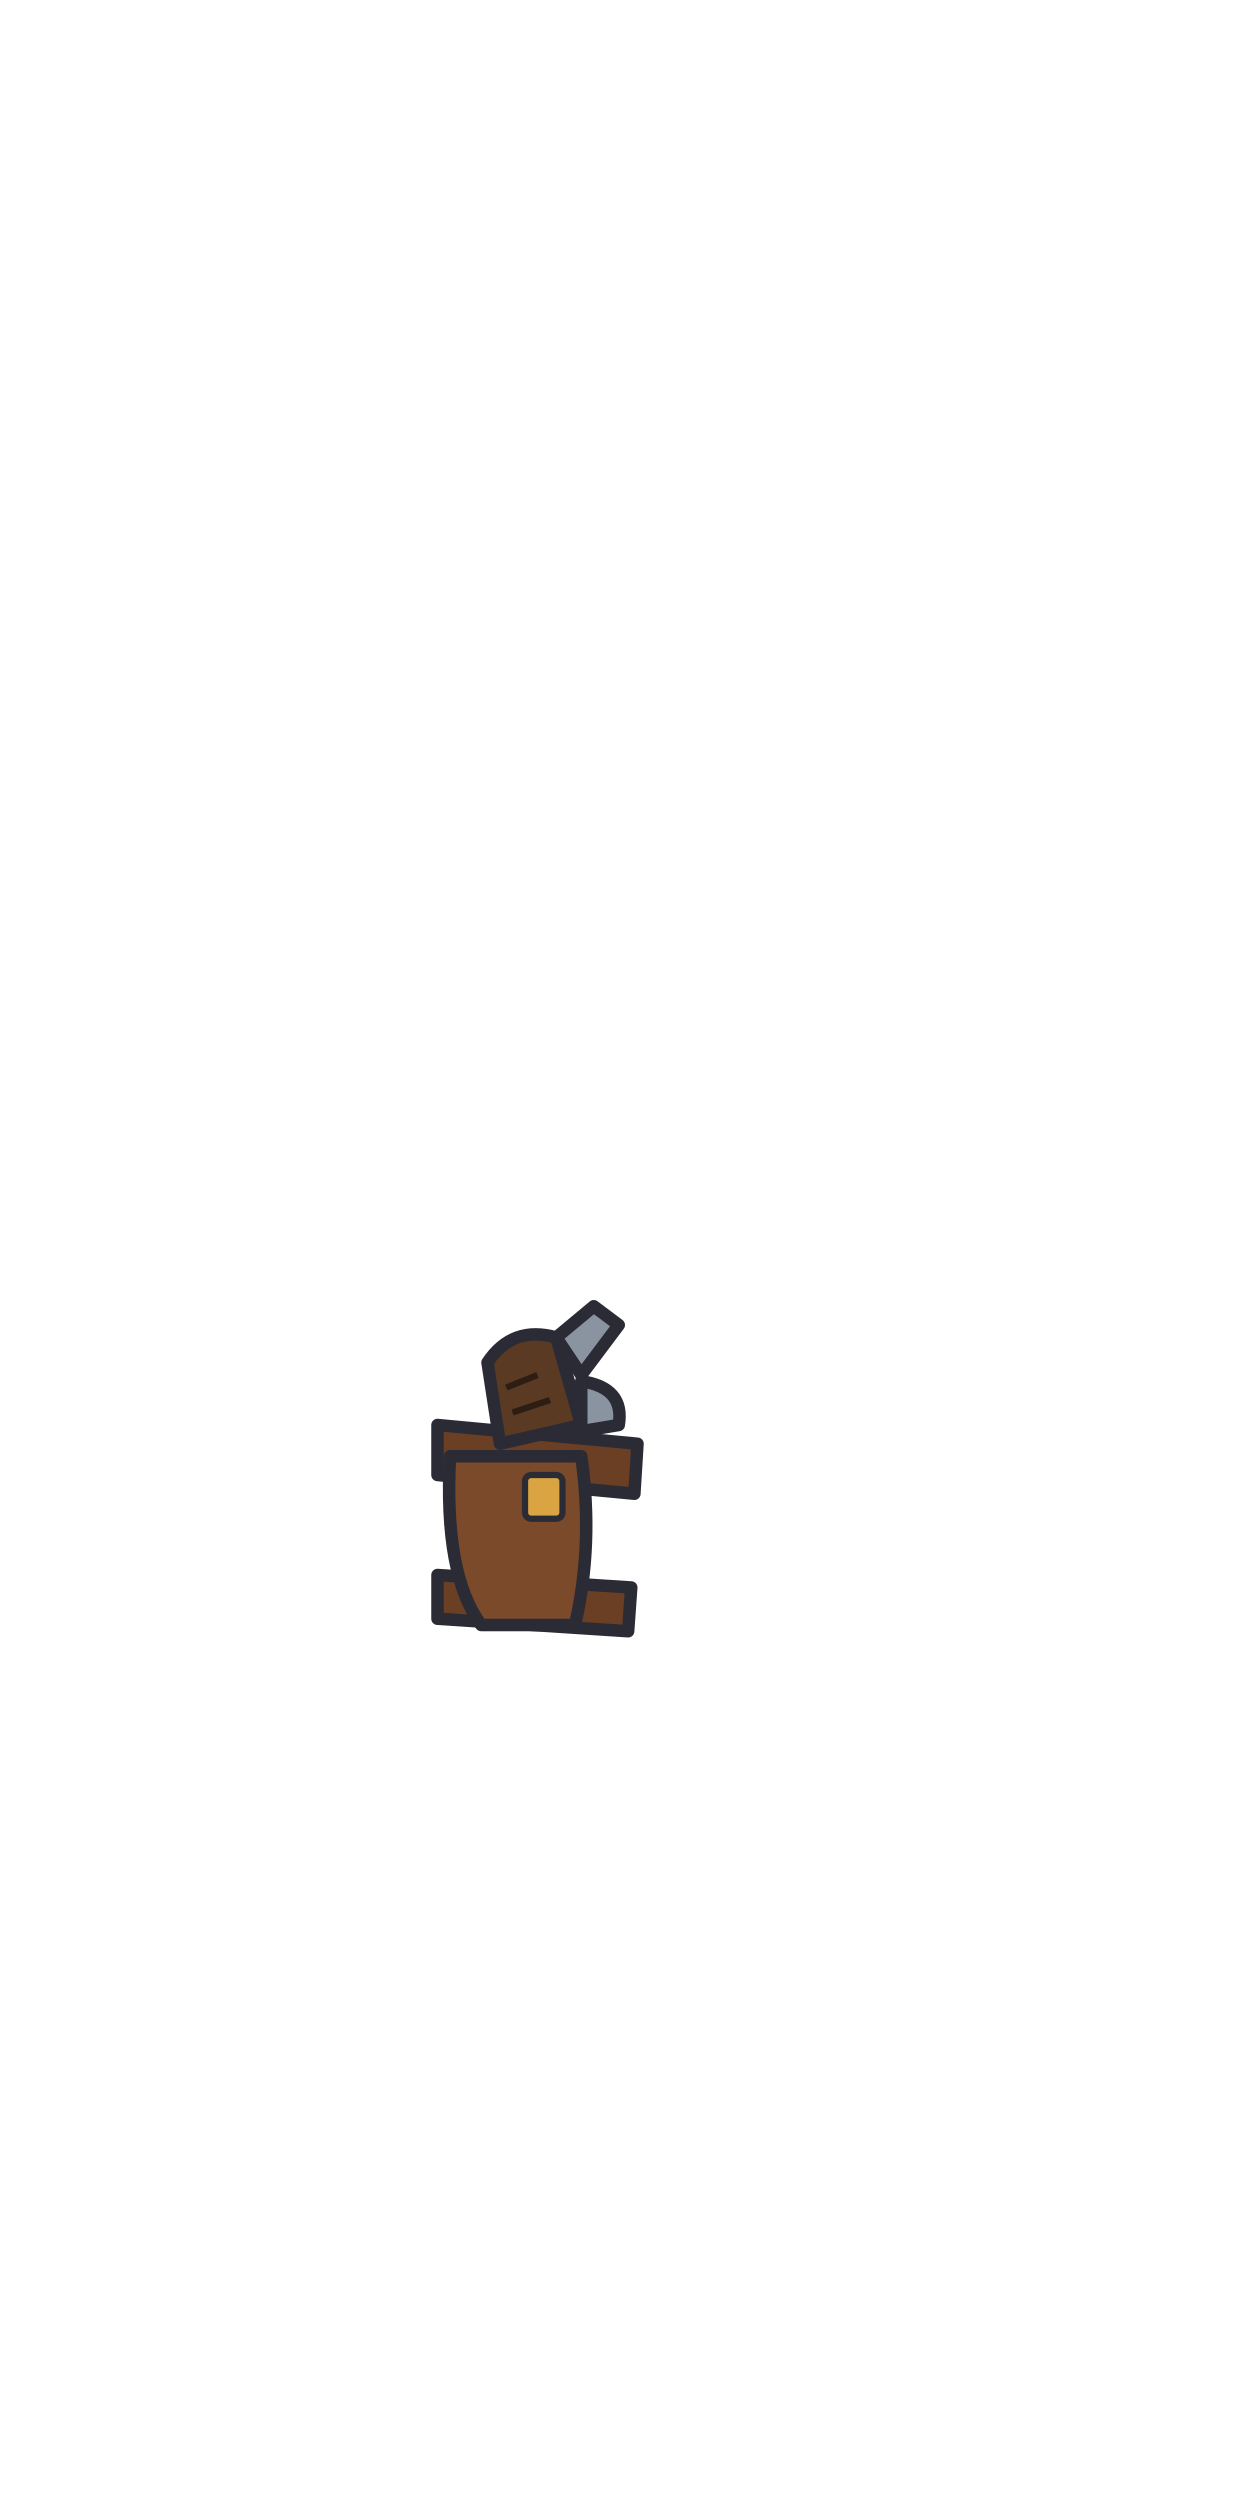
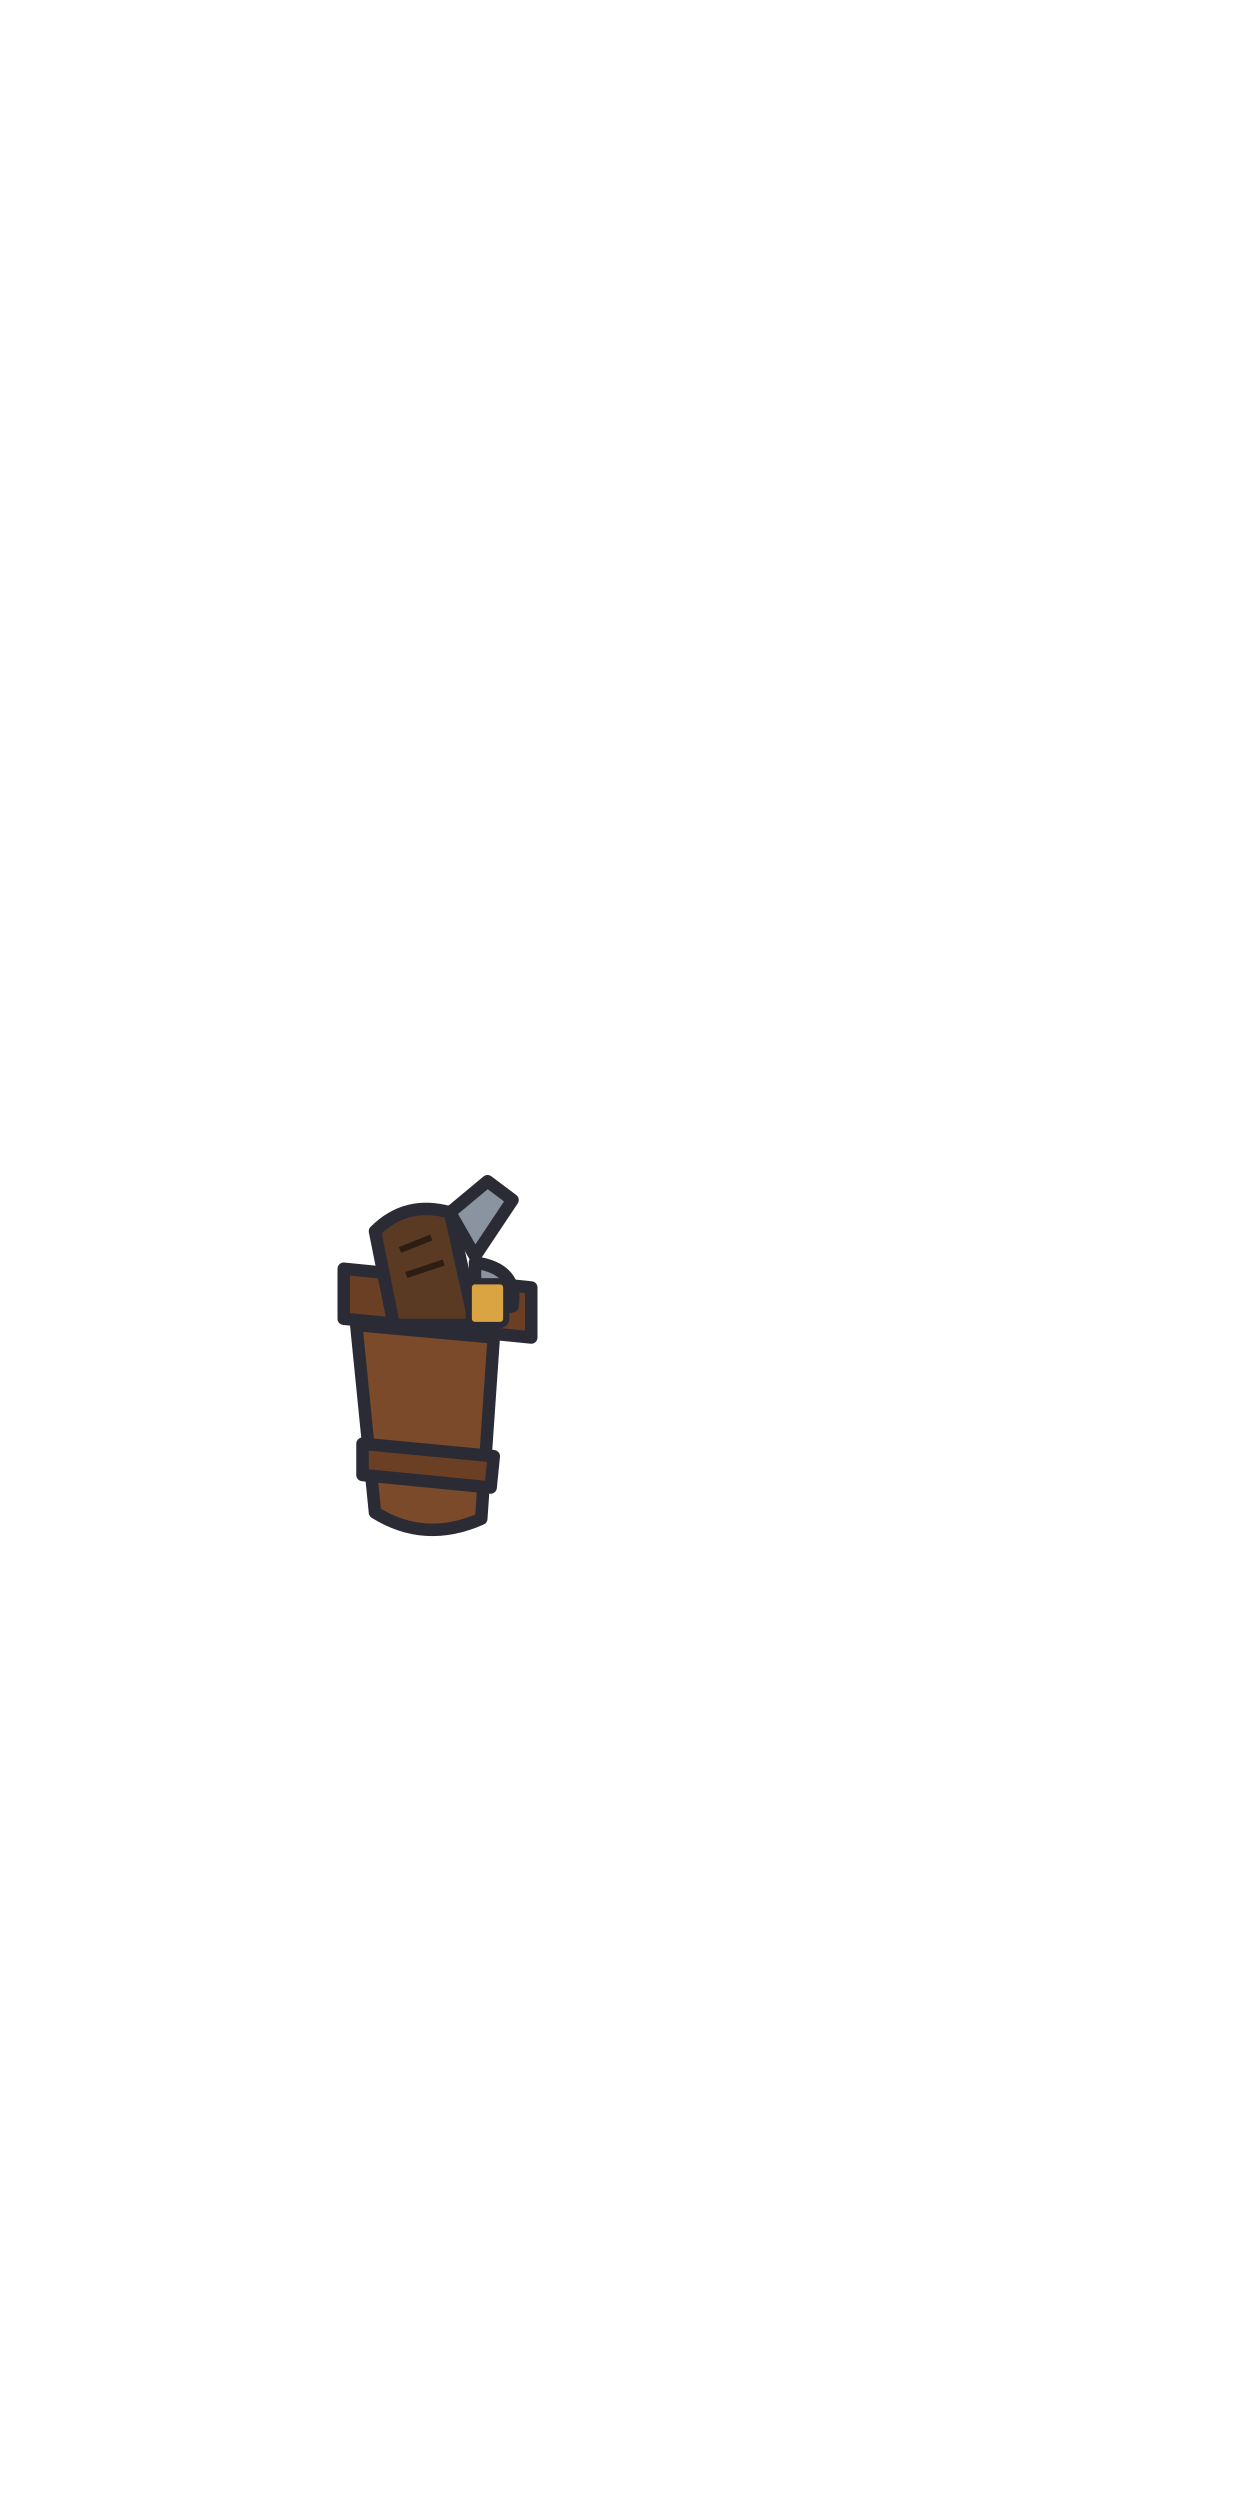
<svg xmlns="http://www.w3.org/2000/svg" viewBox="0 0 400 800">
-   <g transform="translate(14 4)">
-     <g stroke="#2b2b35" stroke-width="4" stroke-linejoin="round" stroke-linecap="round">
-       <path d="M126 452L190 458L189 474L126 468Z" fill="#6a3f24" />
-       <path d="M126 500L188 504L187 518L126 514Z" fill="#6a3f24" />
-       <path d="M130 462Q128 500 140 516L170 516Q176 490 172 462Z" fill="#7a4a2a" />
-       <path d="M146 458L142 432Q150 420 164 424L172 452Z" fill="#5b3a24" />
-       <path d="M164 424L176 414L184 420L172 436Z" fill="#8a93a0" />
-       <path d="M172 438Q186 440 184 452L172 454Z" fill="#8a93a0" />
-     </g>
-     <g stroke="#2e1d12" stroke-width="2" fill="none">
-       <path d="M148 440L158 436M150 448L162 444" />
-     </g>
-     <g fill="#d9a441" stroke="#2b2b35" stroke-width="2">
-       <rect x="154" y="468" width="12" height="14" rx="2" />
-     </g>
+   <g stroke="#2b2b35" stroke-width="4" stroke-linejoin="round" stroke-linecap="round">
+     <path d="M110 406L170 412L170 428L110 422Z" fill="#6a3f24" />
+     <path d="M114 424L158 428L154 486Q136 494 120 484Z" fill="#7a4a2a" />
+     <path d="M126 424L120 394Q130 384 144 388L152 424Z" fill="#5b3a24" />
+     <path d="M144 388L156 378L164 384L152 402Z" fill="#8a93a0" />
+     <path d="M152 404Q166 406 164 418L152 420Z" fill="#8a93a0" />
+   </g>
+   <g stroke="#2e1d12" stroke-width="2" fill="none">
+     <path d="M128 400L138 396M130 408L142 404" />
+   </g>
+   <g fill="#d9a441" stroke="#2b2b35" stroke-width="2">
+     <rect x="150" y="410" width="12" height="14" rx="2" />
+   </g>
+   <g stroke="#2b2b35" stroke-width="4" stroke-linejoin="round" stroke-linecap="round">
+     <path d="M116 462L158 466L157 476L116 472Z" fill="#6a3f24" />
  </g>
</svg>
